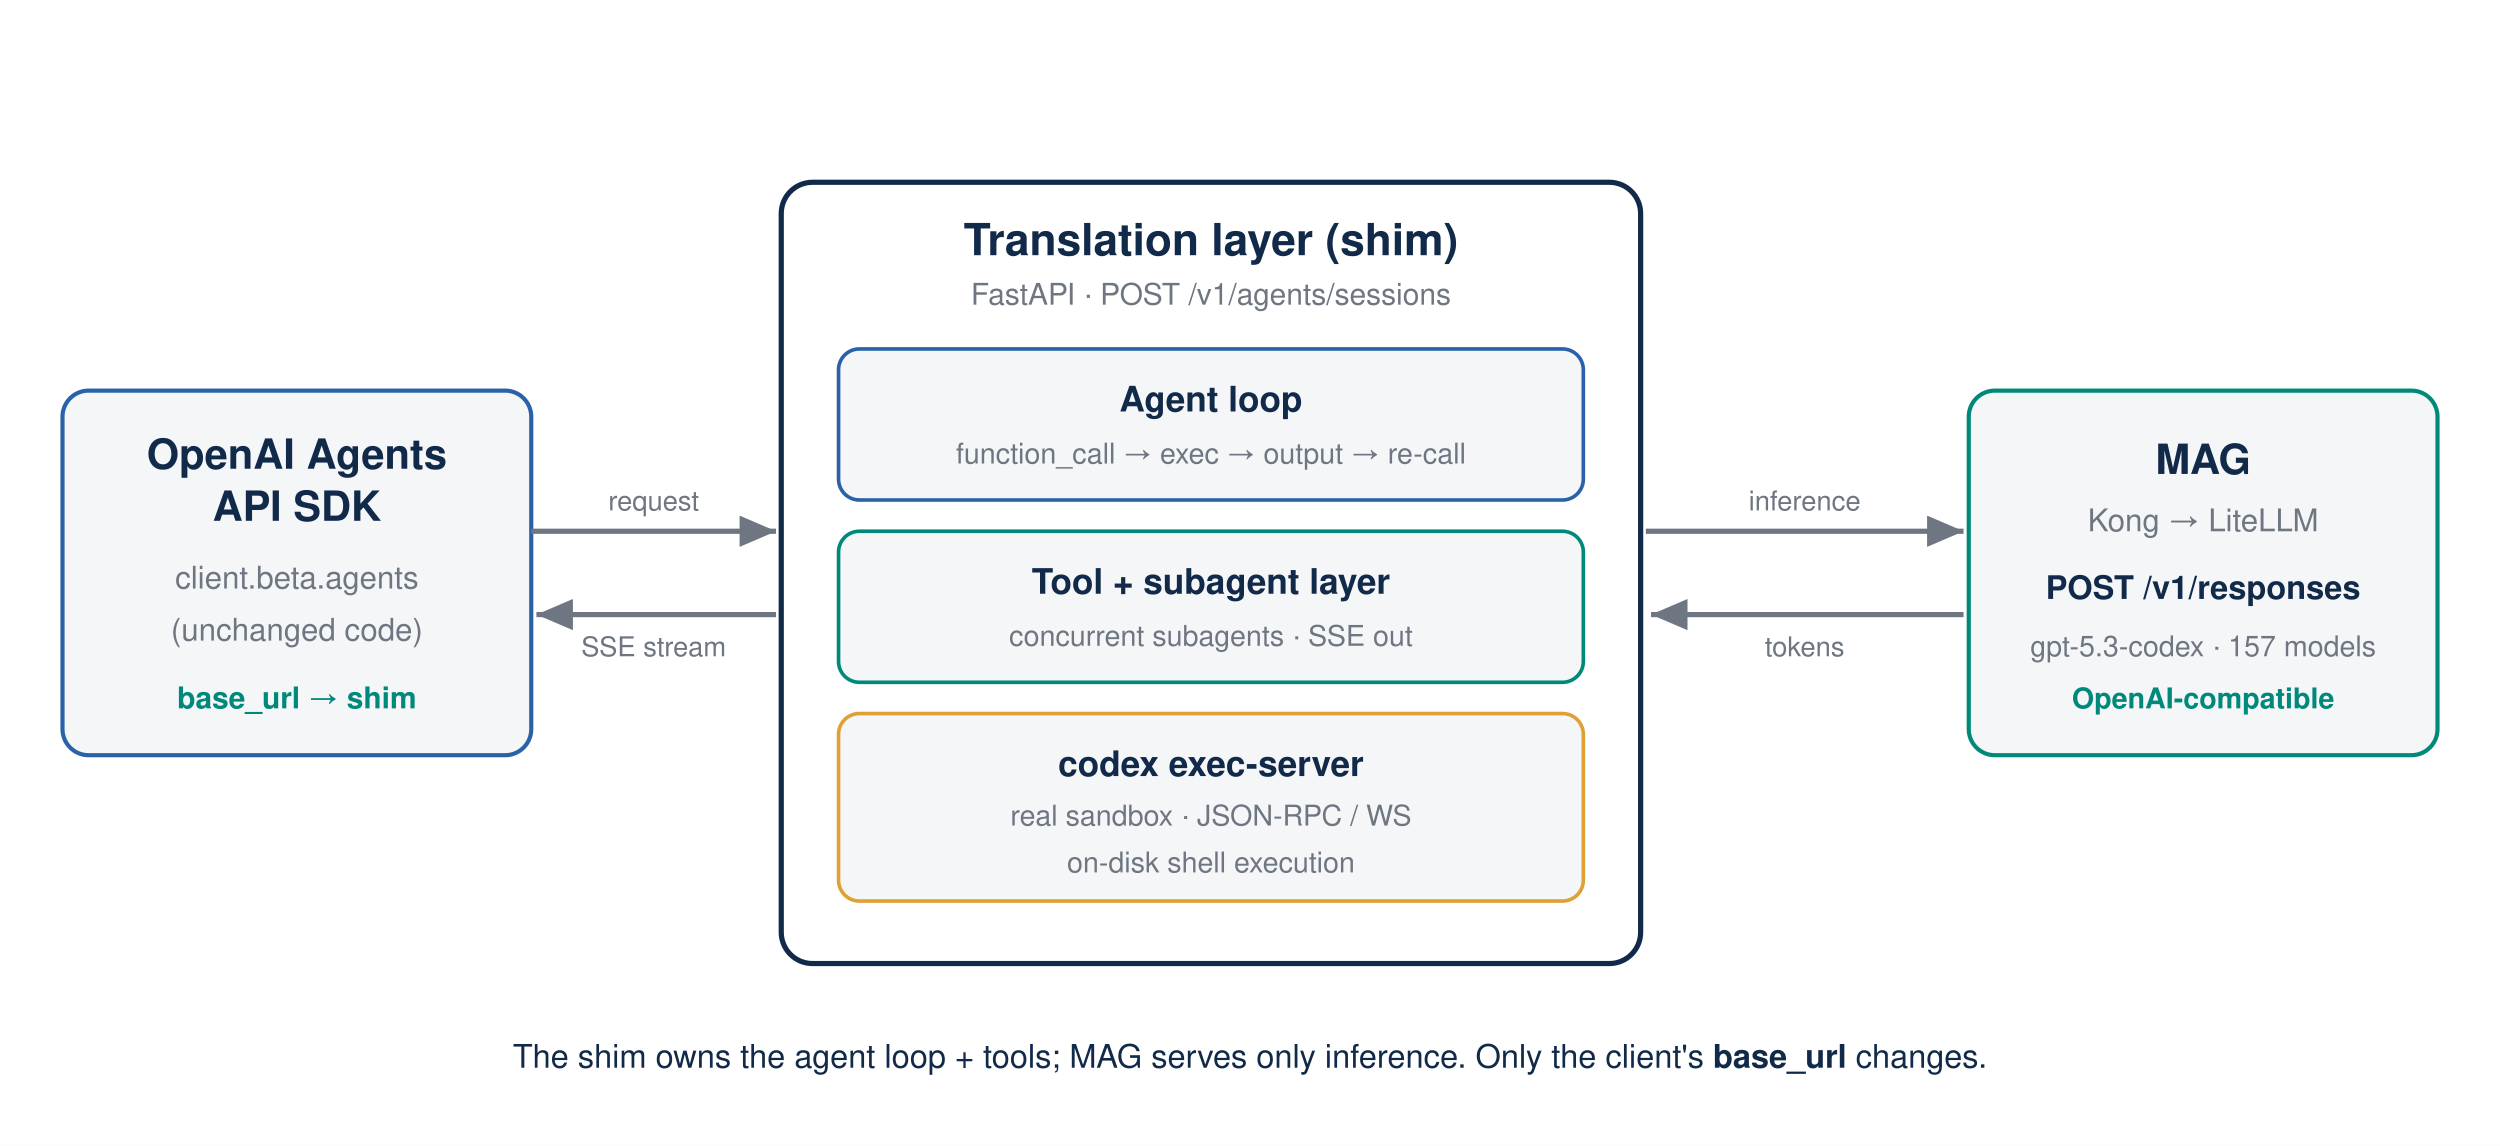
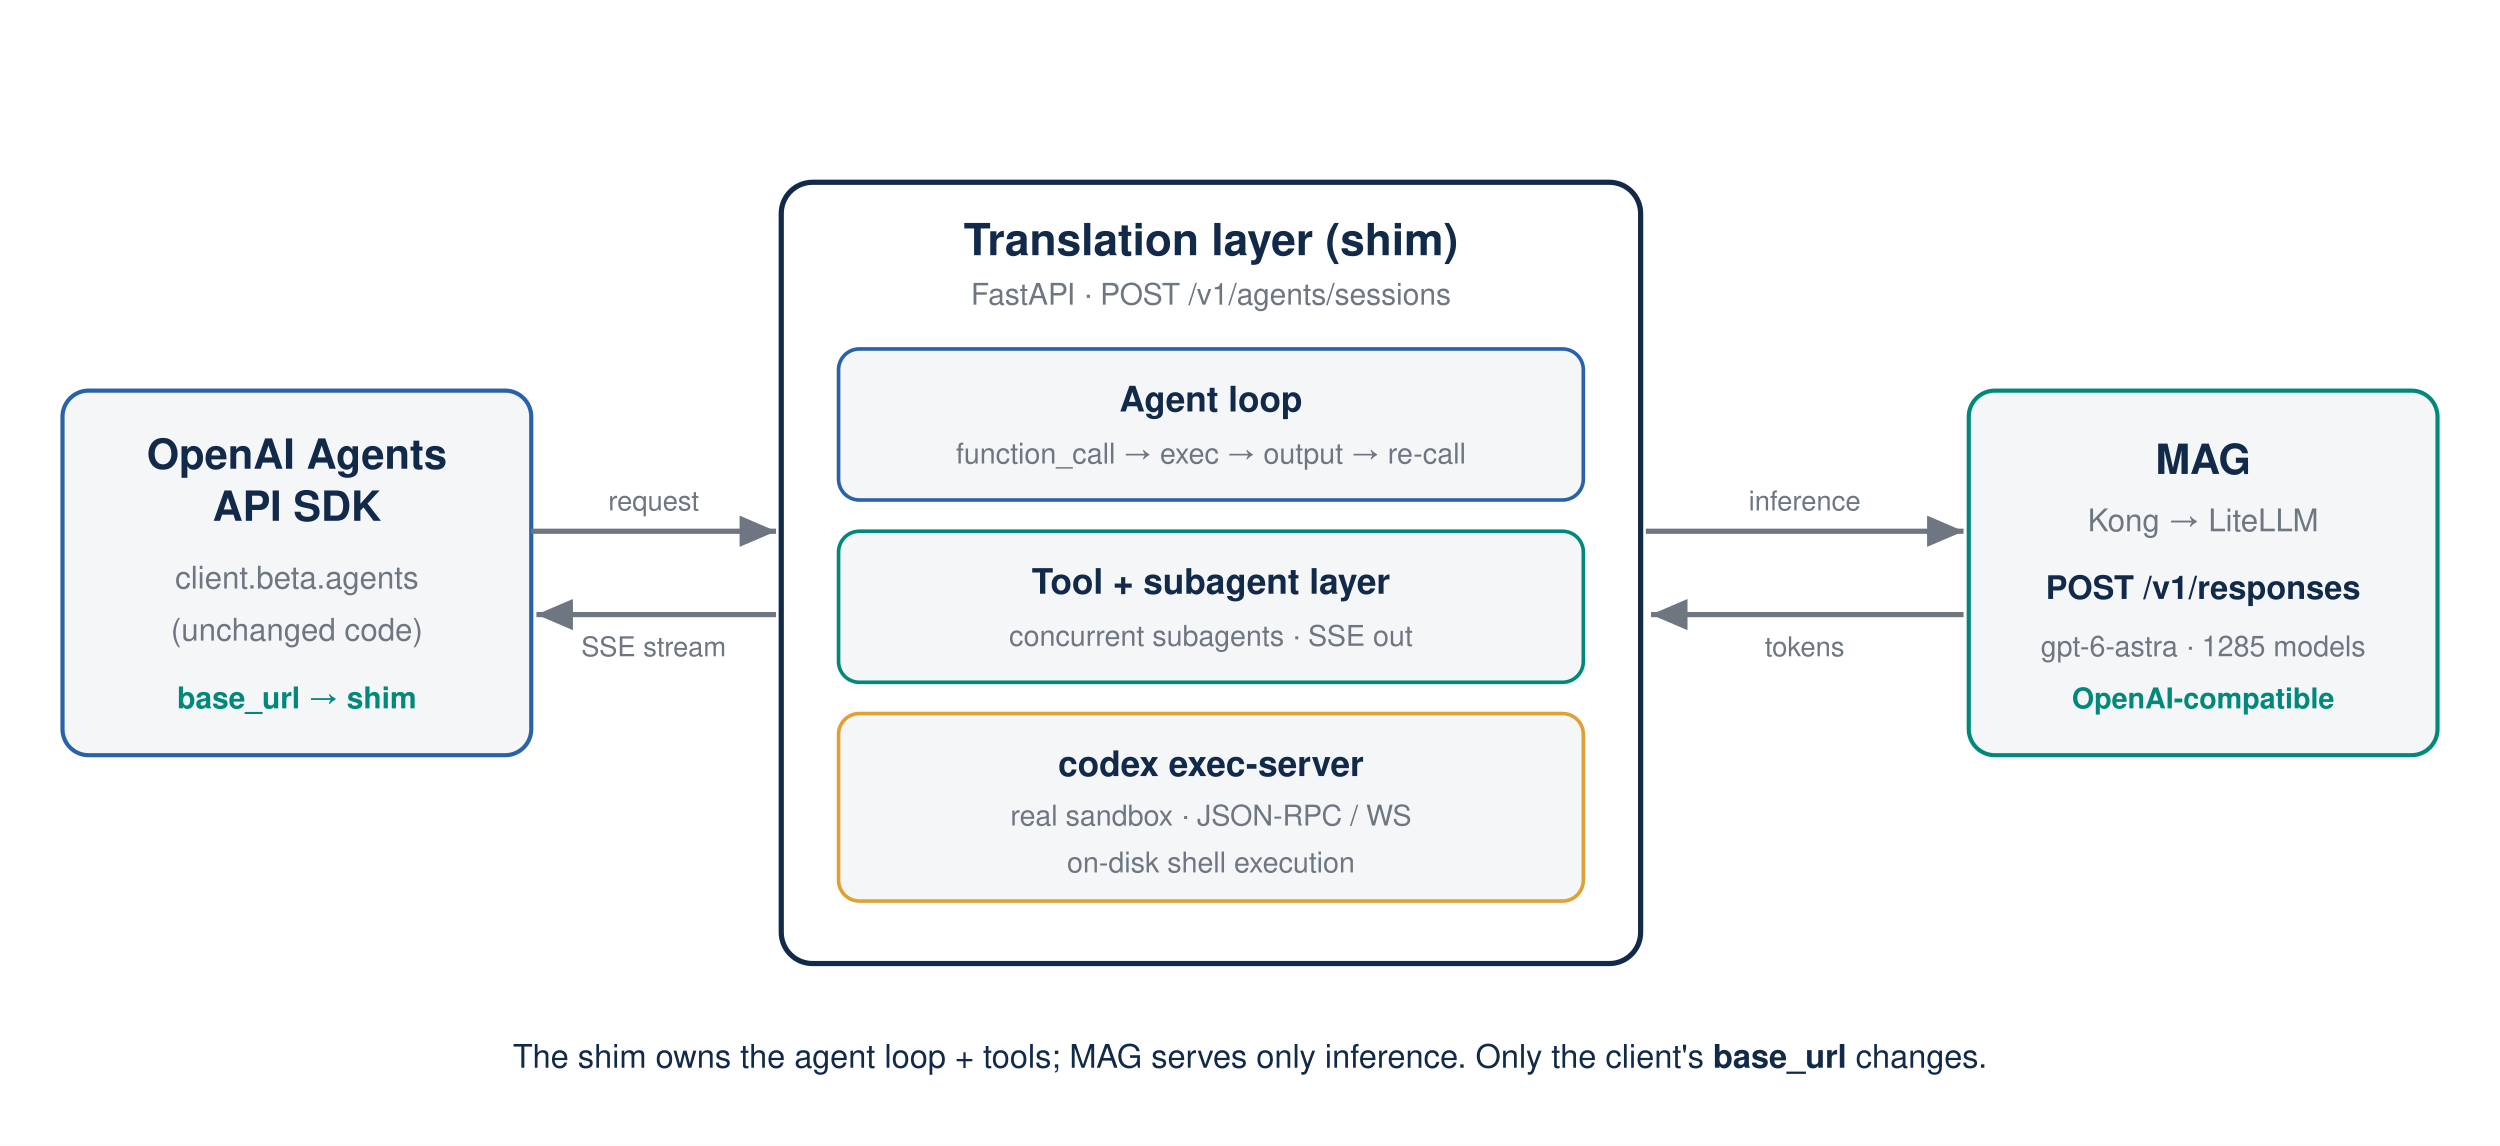
<svg xmlns="http://www.w3.org/2000/svg" width="960" height="440" viewBox="0 0 960 440" font-family="Helvetica, Arial, sans-serif">
  <rect x="0" y="0" width="960" height="440" fill="white" />
  <rect x="24" y="150" width="180" height="140" rx="10" fill="#f5f6f8" stroke="#2962a8" stroke-width="1.6" />
  <text x="114" y="180" text-anchor="middle" font-size="16" font-weight="bold" fill="#122a49">OpenAI Agents</text>
  <text x="114" y="200" text-anchor="middle" font-size="16" font-weight="bold" fill="#122a49">API SDK</text>
  <text x="114" y="226" text-anchor="middle" font-size="12" fill="#6e7681">client.beta.agents</text>
  <text x="114" y="246" text-anchor="middle" font-size="12" fill="#6e7681">(unchanged code)</text>
  <text x="114" y="272" text-anchor="middle" font-size="11.5" fill="#00897b" font-weight="bold">base_url → shim</text>
  <rect x="300" y="70" width="330" height="300" rx="12" fill="#ffffff" stroke="#122a49" stroke-width="2" />
  <text x="465" y="98" text-anchor="middle" font-size="17" font-weight="bold" fill="#122a49">Translation layer (shim)</text>
  <text x="465" y="117" text-anchor="middle" font-size="11.5" fill="#6e7681">FastAPI · POST /v1/agents/sessions</text>
  <rect x="322" y="134" width="286" height="58" rx="8" fill="#f5f6f8" stroke="#2962a8" stroke-width="1.4" />
  <text x="465" y="158" text-anchor="middle" font-size="13.5" font-weight="bold" fill="#122a49">Agent loop</text>
  <text x="465" y="178" text-anchor="middle" font-size="11" fill="#6e7681">function_call → exec → output → re-call</text>
  <rect x="322" y="204" width="286" height="58" rx="8" fill="#f5f6f8" stroke="#00897b" stroke-width="1.4" />
  <text x="465" y="228" text-anchor="middle" font-size="13.5" font-weight="bold" fill="#122a49">Tool + subagent layer</text>
  <text x="465" y="248" text-anchor="middle" font-size="11" fill="#6e7681">concurrent subagents · SSE out</text>
  <rect x="322" y="274" width="286" height="72" rx="8" fill="#f5f6f8" stroke="#dfa136" stroke-width="1.4" />
  <text x="465" y="298" text-anchor="middle" font-size="13.5" font-weight="bold" fill="#122a49">codex exec-server</text>
  <text x="465" y="317" text-anchor="middle" font-size="11" fill="#6e7681">real sandbox · JSON-RPC / WS</text>
  <text x="465" y="335" text-anchor="middle" font-size="11" fill="#6e7681">on-disk shell execution</text>
  <rect x="756" y="150" width="180" height="140" rx="10" fill="#f5f6f8" stroke="#00897b" stroke-width="1.6" />
  <text x="846" y="182" text-anchor="middle" font-size="16" font-weight="bold" fill="#122a49">MAG</text>
  <text x="846" y="204" text-anchor="middle" font-size="12" fill="#6e7681">Kong → LiteLLM</text>
  <text x="846" y="230" text-anchor="middle" font-size="12.5" fill="#122a49" font-weight="bold">POST /v1/responses</text>
-   <text x="846" y="252" text-anchor="middle" font-size="11" fill="#6e7681">gpt-5.3-codex · 157 models</text>
+   <text x="846" y="252" text-anchor="middle" font-size="11" fill="#6e7681">gpt-6-astra · 1285 models</text>
  <text x="846" y="272" text-anchor="middle" font-size="11" fill="#00897b" font-weight="bold">OpenAI-compatible</text>
  <defs>
    <marker id="arr" markerWidth="10" markerHeight="10" refX="7" refY="3" orient="auto">
      <path d="M0,0 L7,3 L0,6 Z" fill="#6e7681" />
    </marker>
  </defs>
  <line x1="204" y1="204" x2="298" y2="204" stroke="#6e7681" stroke-width="2" marker-end="url(#arr)" />
  <line x1="298" y1="236" x2="206" y2="236" stroke="#6e7681" stroke-width="2" marker-end="url(#arr)" />
  <text x="251" y="196" text-anchor="middle" font-size="10.5" fill="#6e7681">request</text>
  <text x="251" y="252" text-anchor="middle" font-size="10.5" fill="#6e7681">SSE stream</text>
  <line x1="632" y1="204" x2="754" y2="204" stroke="#6e7681" stroke-width="2" marker-end="url(#arr)" />
  <line x1="754" y1="236" x2="634" y2="236" stroke="#6e7681" stroke-width="2" marker-end="url(#arr)" />
  <text x="693" y="196" text-anchor="middle" font-size="10.5" fill="#6e7681">inference</text>
  <text x="693" y="252" text-anchor="middle" font-size="10.5" fill="#6e7681">tokens</text>
  <text x="480" y="410" text-anchor="middle" font-size="12.5" fill="#122a49">The shim owns the agent loop + tools; MAG serves only inference. Only the client's <tspan font-weight="bold">base_url</tspan> changes.</text>
</svg>
